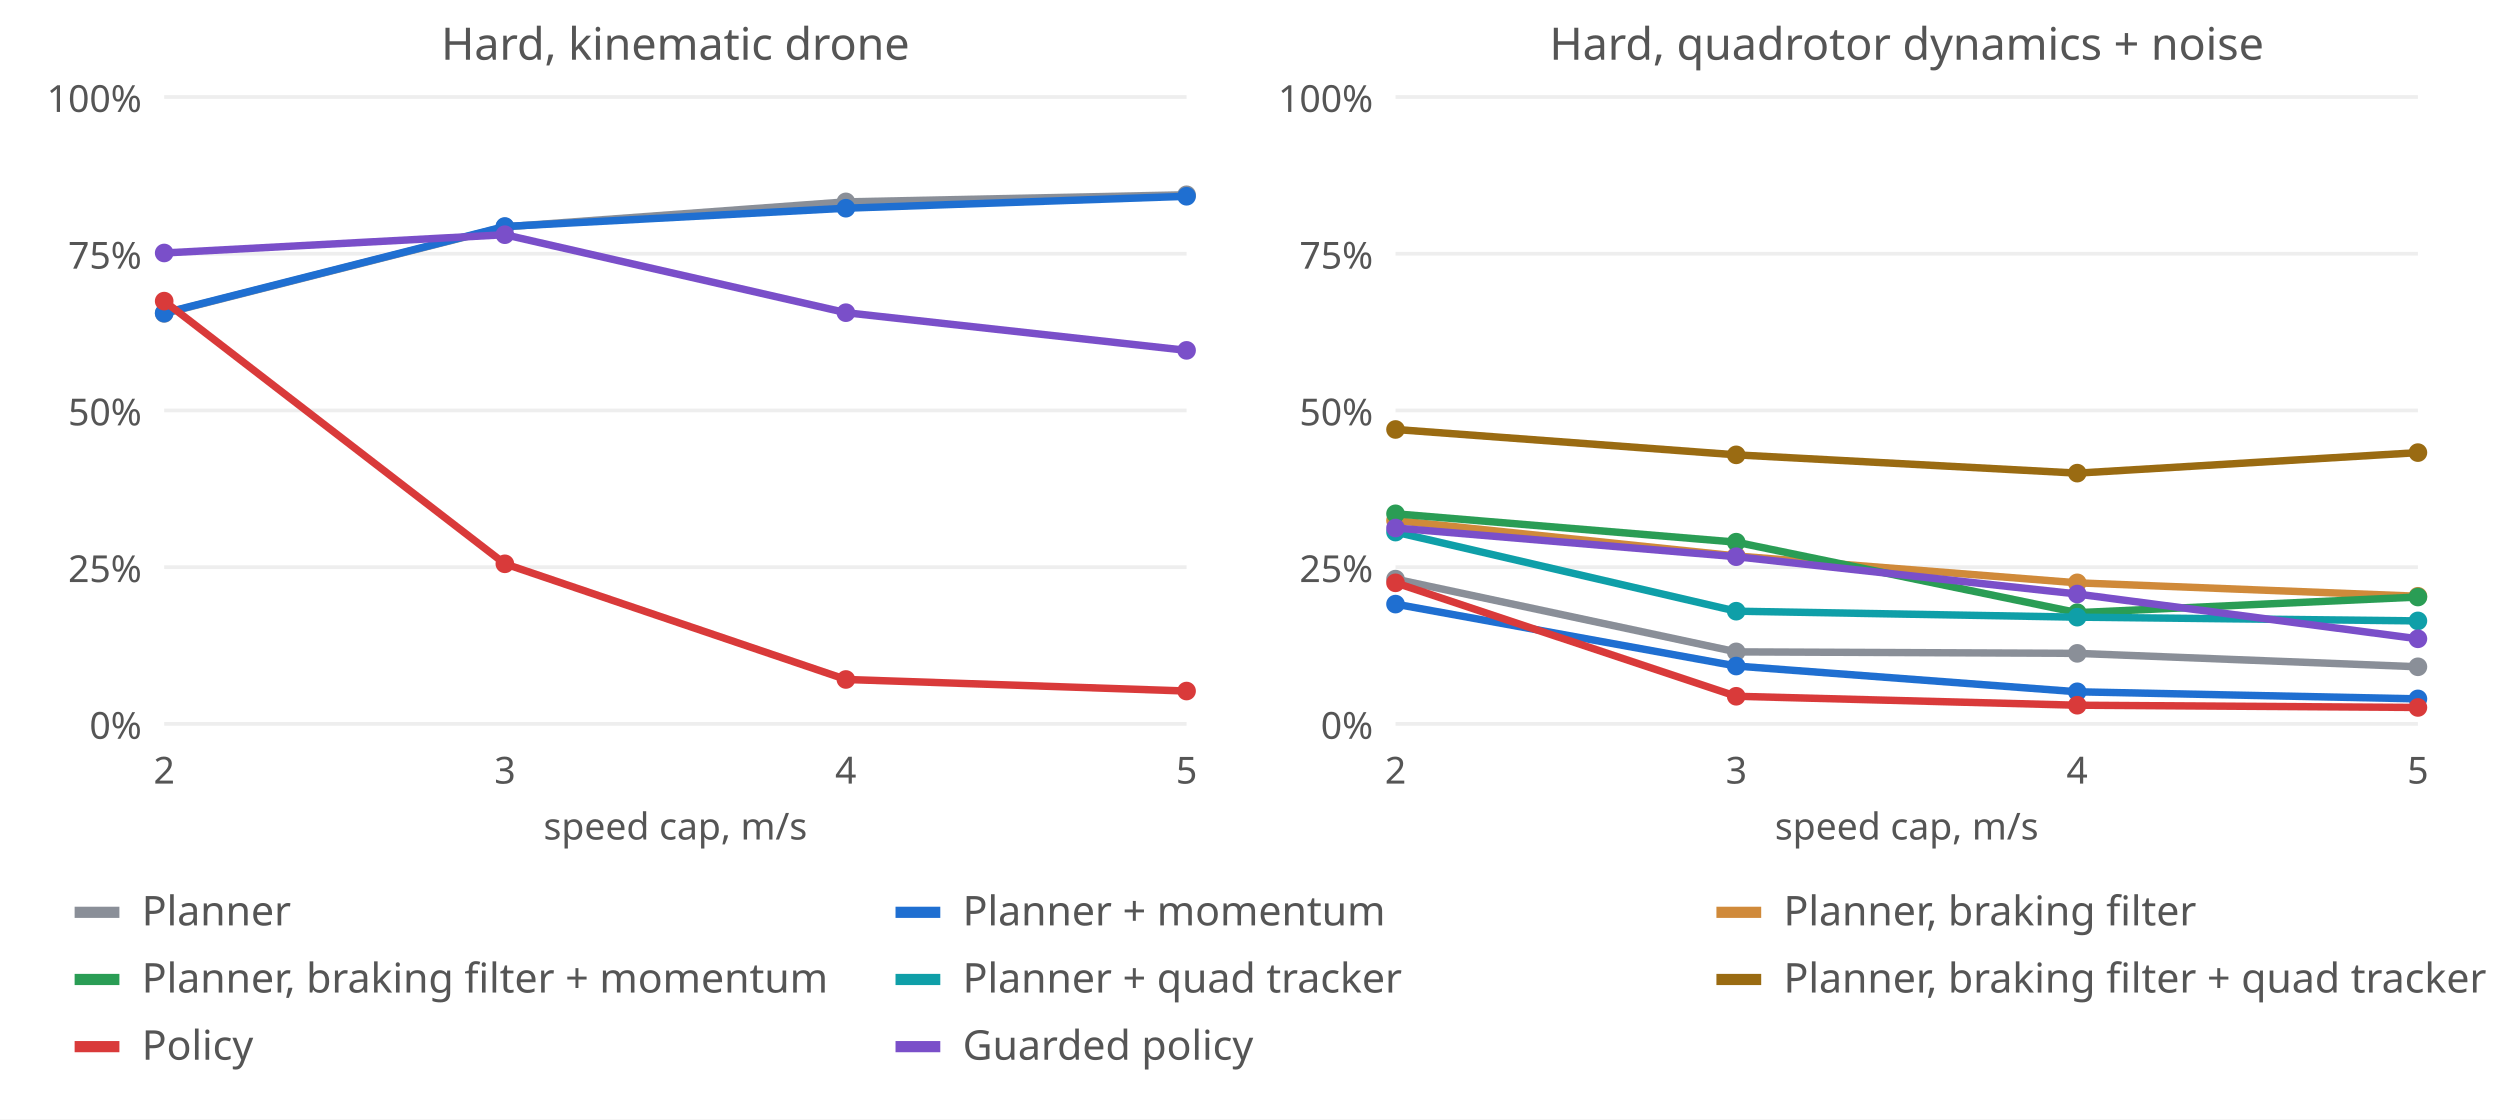
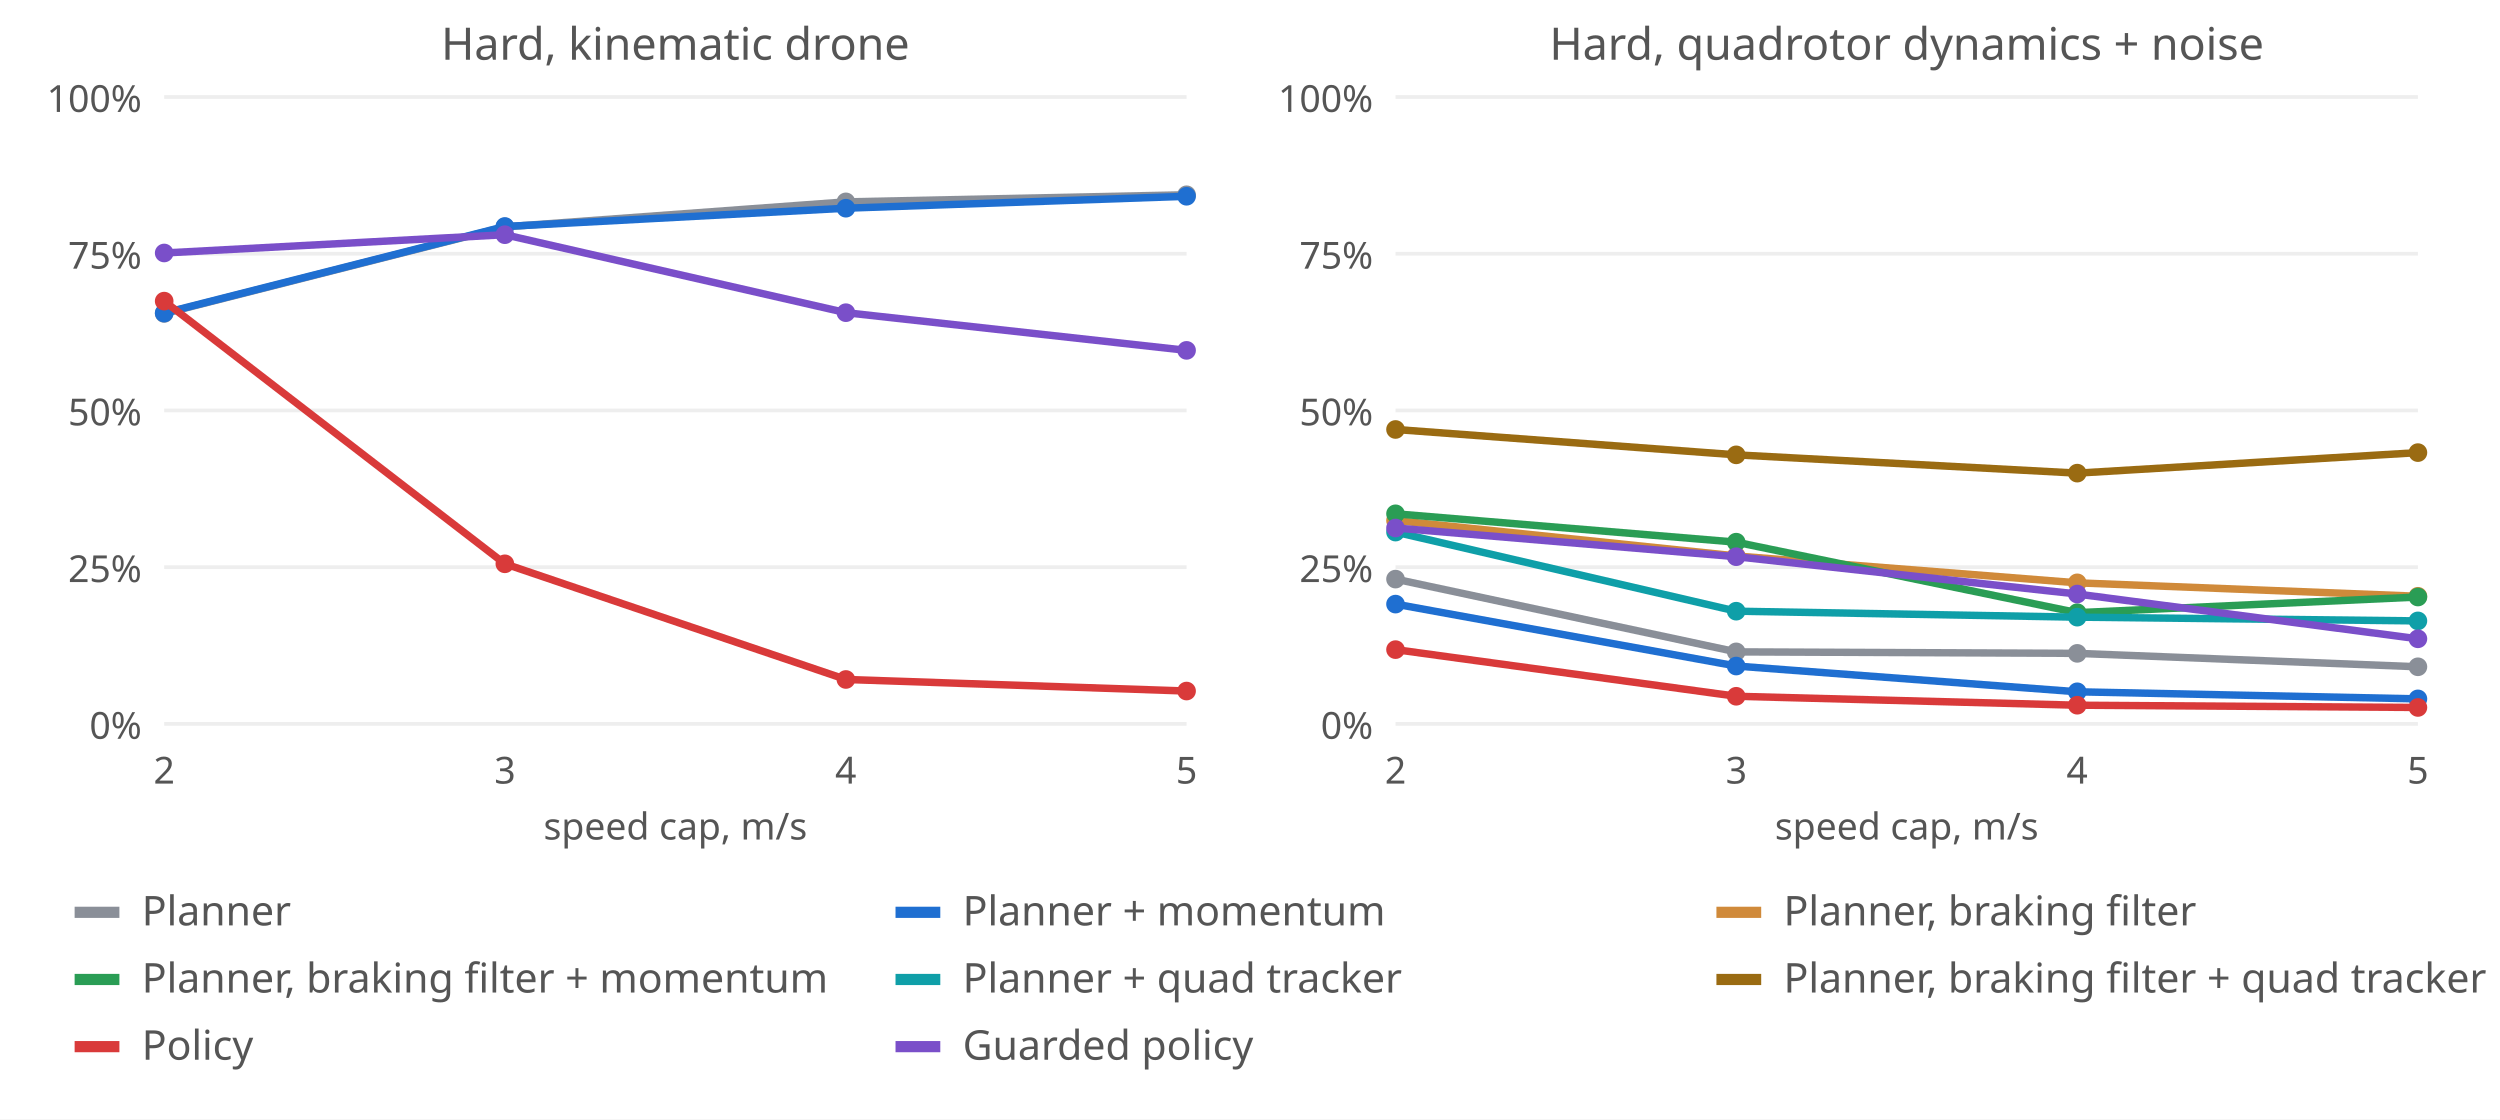
<svg xmlns="http://www.w3.org/2000/svg" viewBox="0 0 670 300" width="670" height="300">
  <rect width="670" height="300" fill="#fff" />
  <text x="181" y="16" font-size="12" text-anchor="middle" fill="#555" font-family="sans-serif">Hard, kinematic drone</text>
  <line x1="44" x2="318" y1="194" y2="194" stroke="#eee" />
  <text x="38" y="198" font-size="10" text-anchor="end" fill="#555" font-family="sans-serif">0%</text>
  <line x1="44" x2="318" y1="152" y2="152" stroke="#eee" />
  <text x="38" y="156" font-size="10" text-anchor="end" fill="#555" font-family="sans-serif">25%</text>
  <line x1="44" x2="318" y1="110" y2="110" stroke="#eee" />
  <text x="38" y="114" font-size="10" text-anchor="end" fill="#555" font-family="sans-serif">50%</text>
  <line x1="44" x2="318" y1="68" y2="68" stroke="#eee" />
  <text x="38" y="72" font-size="10" text-anchor="end" fill="#555" font-family="sans-serif">75%</text>
  <line x1="44" x2="318" y1="26" y2="26" stroke="#eee" />
  <text x="38" y="30" font-size="10" text-anchor="end" fill="#555" font-family="sans-serif">100%</text>
  <text x="44" y="210" font-size="10" text-anchor="middle" fill="#555" font-family="sans-serif">2</text>
  <text x="135.333" y="210" font-size="10" text-anchor="middle" fill="#555" font-family="sans-serif">3</text>
  <text x="226.667" y="210" font-size="10" text-anchor="middle" fill="#555" font-family="sans-serif">4</text>
  <text x="318" y="210" font-size="10" text-anchor="middle" fill="#555" font-family="sans-serif">5</text>
  <text x="181" y="225" font-size="10" text-anchor="middle" fill="#555" font-family="sans-serif">speed cap, m/s</text>
  <polyline fill="none" stroke="#8a8f98" stroke-width="2" points="44.0,84.0 135.3,60.8 226.7,54.1 318.0,52.2" />
  <circle cx="44.0" cy="84.0" r="2.5" fill="#8a8f98" />
  <circle cx="135.3" cy="60.8" r="2.5" fill="#8a8f98" />
  <circle cx="226.7" cy="54.1" r="2.5" fill="#8a8f98" />
  <circle cx="318.0" cy="52.2" r="2.5" fill="#8a8f98" />
  <polyline fill="none" stroke="#1f6fd1" stroke-width="2" points="44.0,83.9 135.3,60.7 226.7,55.8 318.0,52.6" />
  <circle cx="44.0" cy="83.9" r="2.5" fill="#1f6fd1" />
  <circle cx="135.3" cy="60.7" r="2.5" fill="#1f6fd1" />
  <circle cx="226.7" cy="55.8" r="2.5" fill="#1f6fd1" />
  <circle cx="318.0" cy="52.6" r="2.5" fill="#1f6fd1" />
  <polyline fill="none" stroke="#d93a3a" stroke-width="2" points="44.0,80.7 135.3,151.1 226.7,182.1 318.0,185.2" />
  <circle cx="44.0" cy="80.7" r="2.5" fill="#d93a3a" />
  <circle cx="135.3" cy="151.1" r="2.5" fill="#d93a3a" />
  <circle cx="226.7" cy="182.1" r="2.5" fill="#d93a3a" />
  <circle cx="318.0" cy="185.2" r="2.5" fill="#d93a3a" />
  <polyline fill="none" stroke="#7a4fc9" stroke-width="2" points="44.0,67.8 135.3,62.9 226.7,83.8 318.0,93.9" />
  <circle cx="44.0" cy="67.8" r="2.5" fill="#7a4fc9" />
  <circle cx="135.3" cy="62.9" r="2.5" fill="#7a4fc9" />
  <circle cx="226.7" cy="83.8" r="2.5" fill="#7a4fc9" />
  <circle cx="318.0" cy="93.9" r="2.5" fill="#7a4fc9" />
  <text x="511" y="16" font-size="12" text-anchor="middle" fill="#555" font-family="sans-serif">Hard, quadrotor dynamics + noise</text>
  <line x1="374" x2="648" y1="194" y2="194" stroke="#eee" />
  <text x="368" y="198" font-size="10" text-anchor="end" fill="#555" font-family="sans-serif">0%</text>
  <line x1="374" x2="648" y1="152" y2="152" stroke="#eee" />
  <text x="368" y="156" font-size="10" text-anchor="end" fill="#555" font-family="sans-serif">25%</text>
  <line x1="374" x2="648" y1="110" y2="110" stroke="#eee" />
  <text x="368" y="114" font-size="10" text-anchor="end" fill="#555" font-family="sans-serif">50%</text>
  <line x1="374" x2="648" y1="68" y2="68" stroke="#eee" />
  <text x="368" y="72" font-size="10" text-anchor="end" fill="#555" font-family="sans-serif">75%</text>
  <line x1="374" x2="648" y1="26" y2="26" stroke="#eee" />
  <text x="368" y="30" font-size="10" text-anchor="end" fill="#555" font-family="sans-serif">100%</text>
  <text x="374" y="210" font-size="10" text-anchor="middle" fill="#555" font-family="sans-serif">2</text>
  <text x="465.333" y="210" font-size="10" text-anchor="middle" fill="#555" font-family="sans-serif">3</text>
  <text x="556.667" y="210" font-size="10" text-anchor="middle" fill="#555" font-family="sans-serif">4</text>
  <text x="648" y="210" font-size="10" text-anchor="middle" fill="#555" font-family="sans-serif">5</text>
  <text x="511" y="225" font-size="10" text-anchor="middle" fill="#555" font-family="sans-serif">speed cap, m/s</text>
  <polyline fill="none" stroke="#8a8f98" stroke-width="2" points="374.0,155.2 465.3,174.7 556.7,175.1 648.0,178.7" />
  <circle cx="374.0" cy="155.2" r="2.5" fill="#8a8f98" />
  <circle cx="465.3" cy="174.7" r="2.5" fill="#8a8f98" />
  <circle cx="556.7" cy="175.1" r="2.5" fill="#8a8f98" />
  <circle cx="648.0" cy="178.7" r="2.5" fill="#8a8f98" />
  <polyline fill="none" stroke="#1f6fd1" stroke-width="2" points="374.0,161.9 465.3,178.5 556.7,185.4 648.0,187.3" />
  <circle cx="374.0" cy="161.9" r="2.5" fill="#1f6fd1" />
  <circle cx="465.3" cy="178.5" r="2.5" fill="#1f6fd1" />
  <circle cx="556.7" cy="185.4" r="2.5" fill="#1f6fd1" />
  <circle cx="648.0" cy="187.3" r="2.5" fill="#1f6fd1" />
  <polyline fill="none" stroke="#d08a3a" stroke-width="2" points="374.0,139.5 465.3,149.0 556.7,156.2 648.0,159.8" />
  <circle cx="374.0" cy="139.5" r="2.5" fill="#d08a3a" />
  <circle cx="465.3" cy="149.0" r="2.5" fill="#d08a3a" />
  <circle cx="556.7" cy="156.2" r="2.5" fill="#d08a3a" />
  <circle cx="648.0" cy="159.8" r="2.5" fill="#d08a3a" />
  <polyline fill="none" stroke="#2a9d55" stroke-width="2" points="374.0,137.7 465.3,145.3 556.7,164.2 648.0,160.0" />
  <circle cx="374.0" cy="137.7" r="2.5" fill="#2a9d55" />
  <circle cx="465.3" cy="145.3" r="2.5" fill="#2a9d55" />
  <circle cx="556.7" cy="164.2" r="2.5" fill="#2a9d55" />
  <circle cx="648.0" cy="160.0" r="2.5" fill="#2a9d55" />
  <polyline fill="none" stroke="#0f9fa8" stroke-width="2" points="374.0,142.6 465.3,163.8 556.7,165.4 648.0,166.4" />
  <circle cx="374.0" cy="142.6" r="2.5" fill="#0f9fa8" />
  <circle cx="465.3" cy="163.8" r="2.5" fill="#0f9fa8" />
  <circle cx="556.7" cy="165.4" r="2.5" fill="#0f9fa8" />
  <circle cx="648.0" cy="166.4" r="2.5" fill="#0f9fa8" />
  <polyline fill="none" stroke="#9a6b12" stroke-width="2" points="374.0,115.1 465.3,121.9 556.7,126.8 648.0,121.3" />
  <circle cx="374.0" cy="115.1" r="2.5" fill="#9a6b12" />
  <circle cx="465.3" cy="121.9" r="2.5" fill="#9a6b12" />
  <circle cx="556.7" cy="126.8" r="2.5" fill="#9a6b12" />
  <circle cx="648.0" cy="121.3" r="2.5" fill="#9a6b12" />
-   <polyline fill="none" stroke="#d93a3a" stroke-width="2" points="374.0,156.2 465.3,186.6 556.7,189.0 648.0,189.6" />
-   <circle cx="374.0" cy="156.2" r="2.5" fill="#d93a3a" />
+   <polyline fill="none" stroke="#d93a3a" stroke-width="2" points="374.0,174.1 465.3,186.6 556.7,189.0 648.0,189.6" />
+   <circle cx="374.0" cy="174.1" r="2.5" fill="#d93a3a" />
  <circle cx="465.3" cy="186.6" r="2.5" fill="#d93a3a" />
  <circle cx="556.7" cy="189.0" r="2.5" fill="#d93a3a" />
  <circle cx="648.0" cy="189.6" r="2.5" fill="#d93a3a" />
  <polyline fill="none" stroke="#7a4fc9" stroke-width="2" points="374.0,141.5 465.3,149.2 556.7,159.2 648.0,171.2" />
  <circle cx="374.0" cy="141.5" r="2.5" fill="#7a4fc9" />
  <circle cx="465.3" cy="149.2" r="2.5" fill="#7a4fc9" />
  <circle cx="556.7" cy="159.2" r="2.5" fill="#7a4fc9" />
  <circle cx="648.0" cy="171.2" r="2.5" fill="#7a4fc9" />
  <rect x="20" y="243" width="12" height="3" fill="#8a8f98" />
  <text x="38" y="248" font-size="11" text-anchor="start" fill="#555" font-family="sans-serif">Planner</text>
  <rect x="240" y="243" width="12" height="3" fill="#1f6fd1" />
  <text x="258" y="248" font-size="11" text-anchor="start" fill="#555" font-family="sans-serif">Planner + momentum</text>
  <rect x="460" y="243" width="12" height="3" fill="#d08a3a" />
  <text x="478" y="248" font-size="11" text-anchor="start" fill="#555" font-family="sans-serif">Planner, braking filter</text>
  <rect x="20" y="261" width="12" height="3" fill="#2a9d55" />
  <text x="38" y="266" font-size="11" text-anchor="start" fill="#555" font-family="sans-serif">Planner, braking filter + momentum</text>
  <rect x="240" y="261" width="12" height="3" fill="#0f9fa8" />
  <text x="258" y="266" font-size="11" text-anchor="start" fill="#555" font-family="sans-serif">Planner + quad tracker</text>
  <rect x="460" y="261" width="12" height="3" fill="#9a6b12" />
  <text x="478" y="266" font-size="11" text-anchor="start" fill="#555" font-family="sans-serif">Planner, braking filter + quad tracker</text>
  <rect x="20" y="279" width="12" height="3" fill="#d93a3a" />
  <text x="38" y="284" font-size="11" text-anchor="start" fill="#555" font-family="sans-serif">Policy</text>
  <rect x="240" y="279" width="12" height="3" fill="#7a4fc9" />
  <text x="258" y="284" font-size="11" text-anchor="start" fill="#555" font-family="sans-serif">Guarded policy</text>
</svg>
